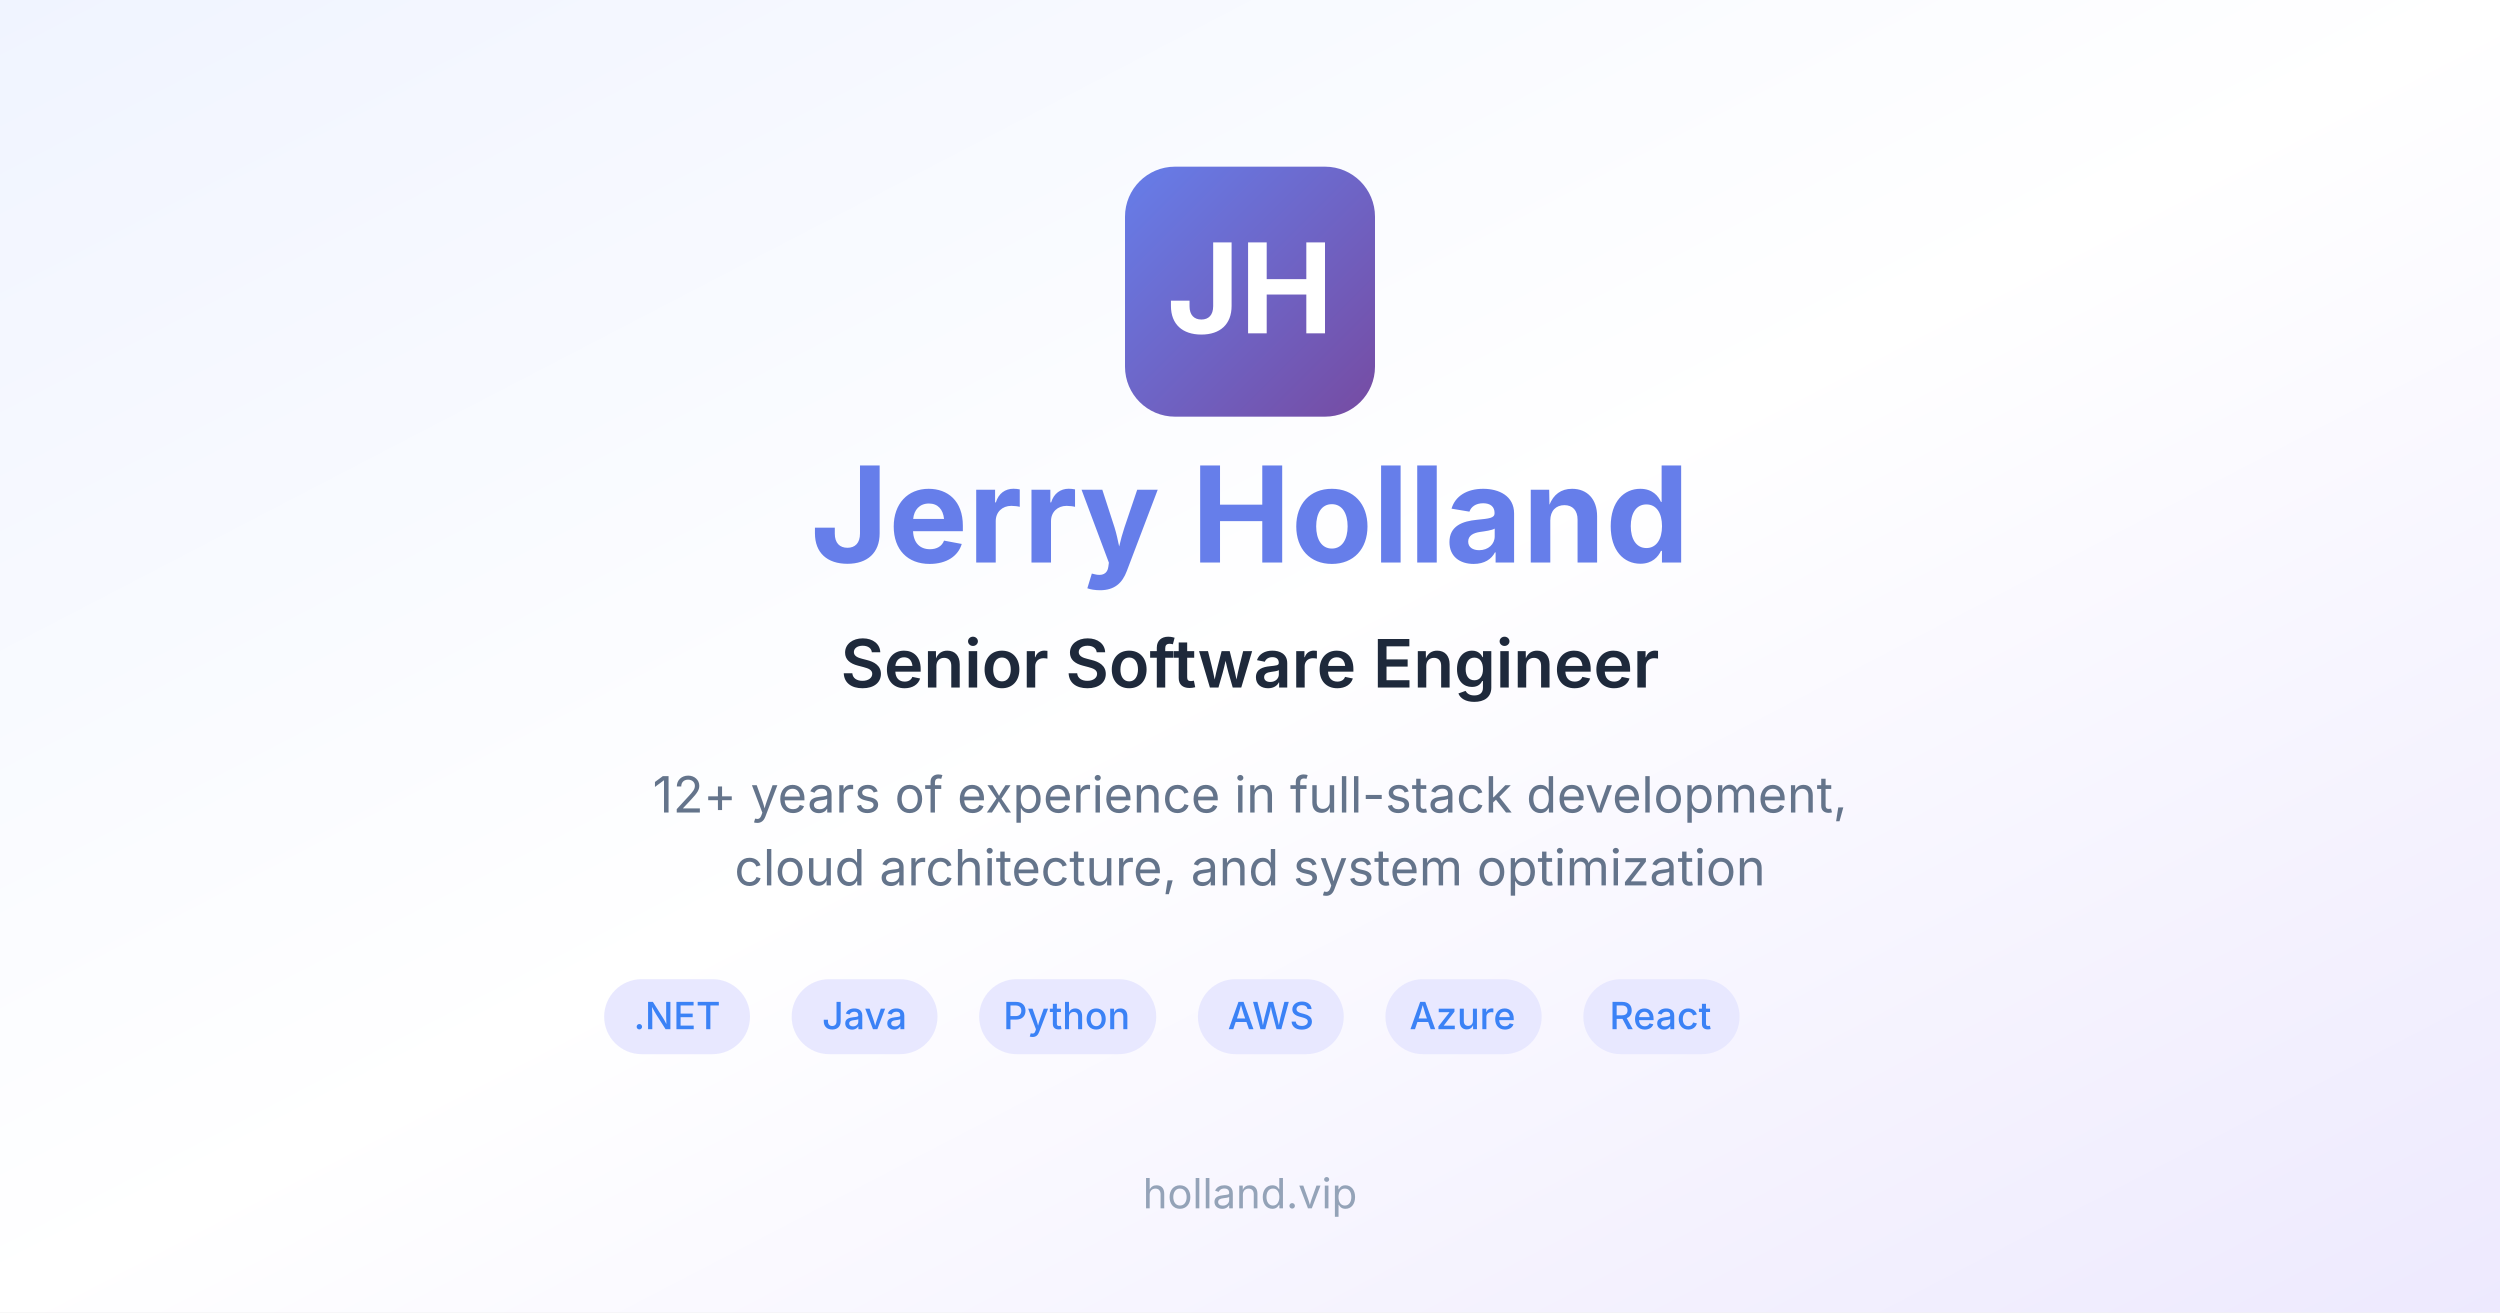
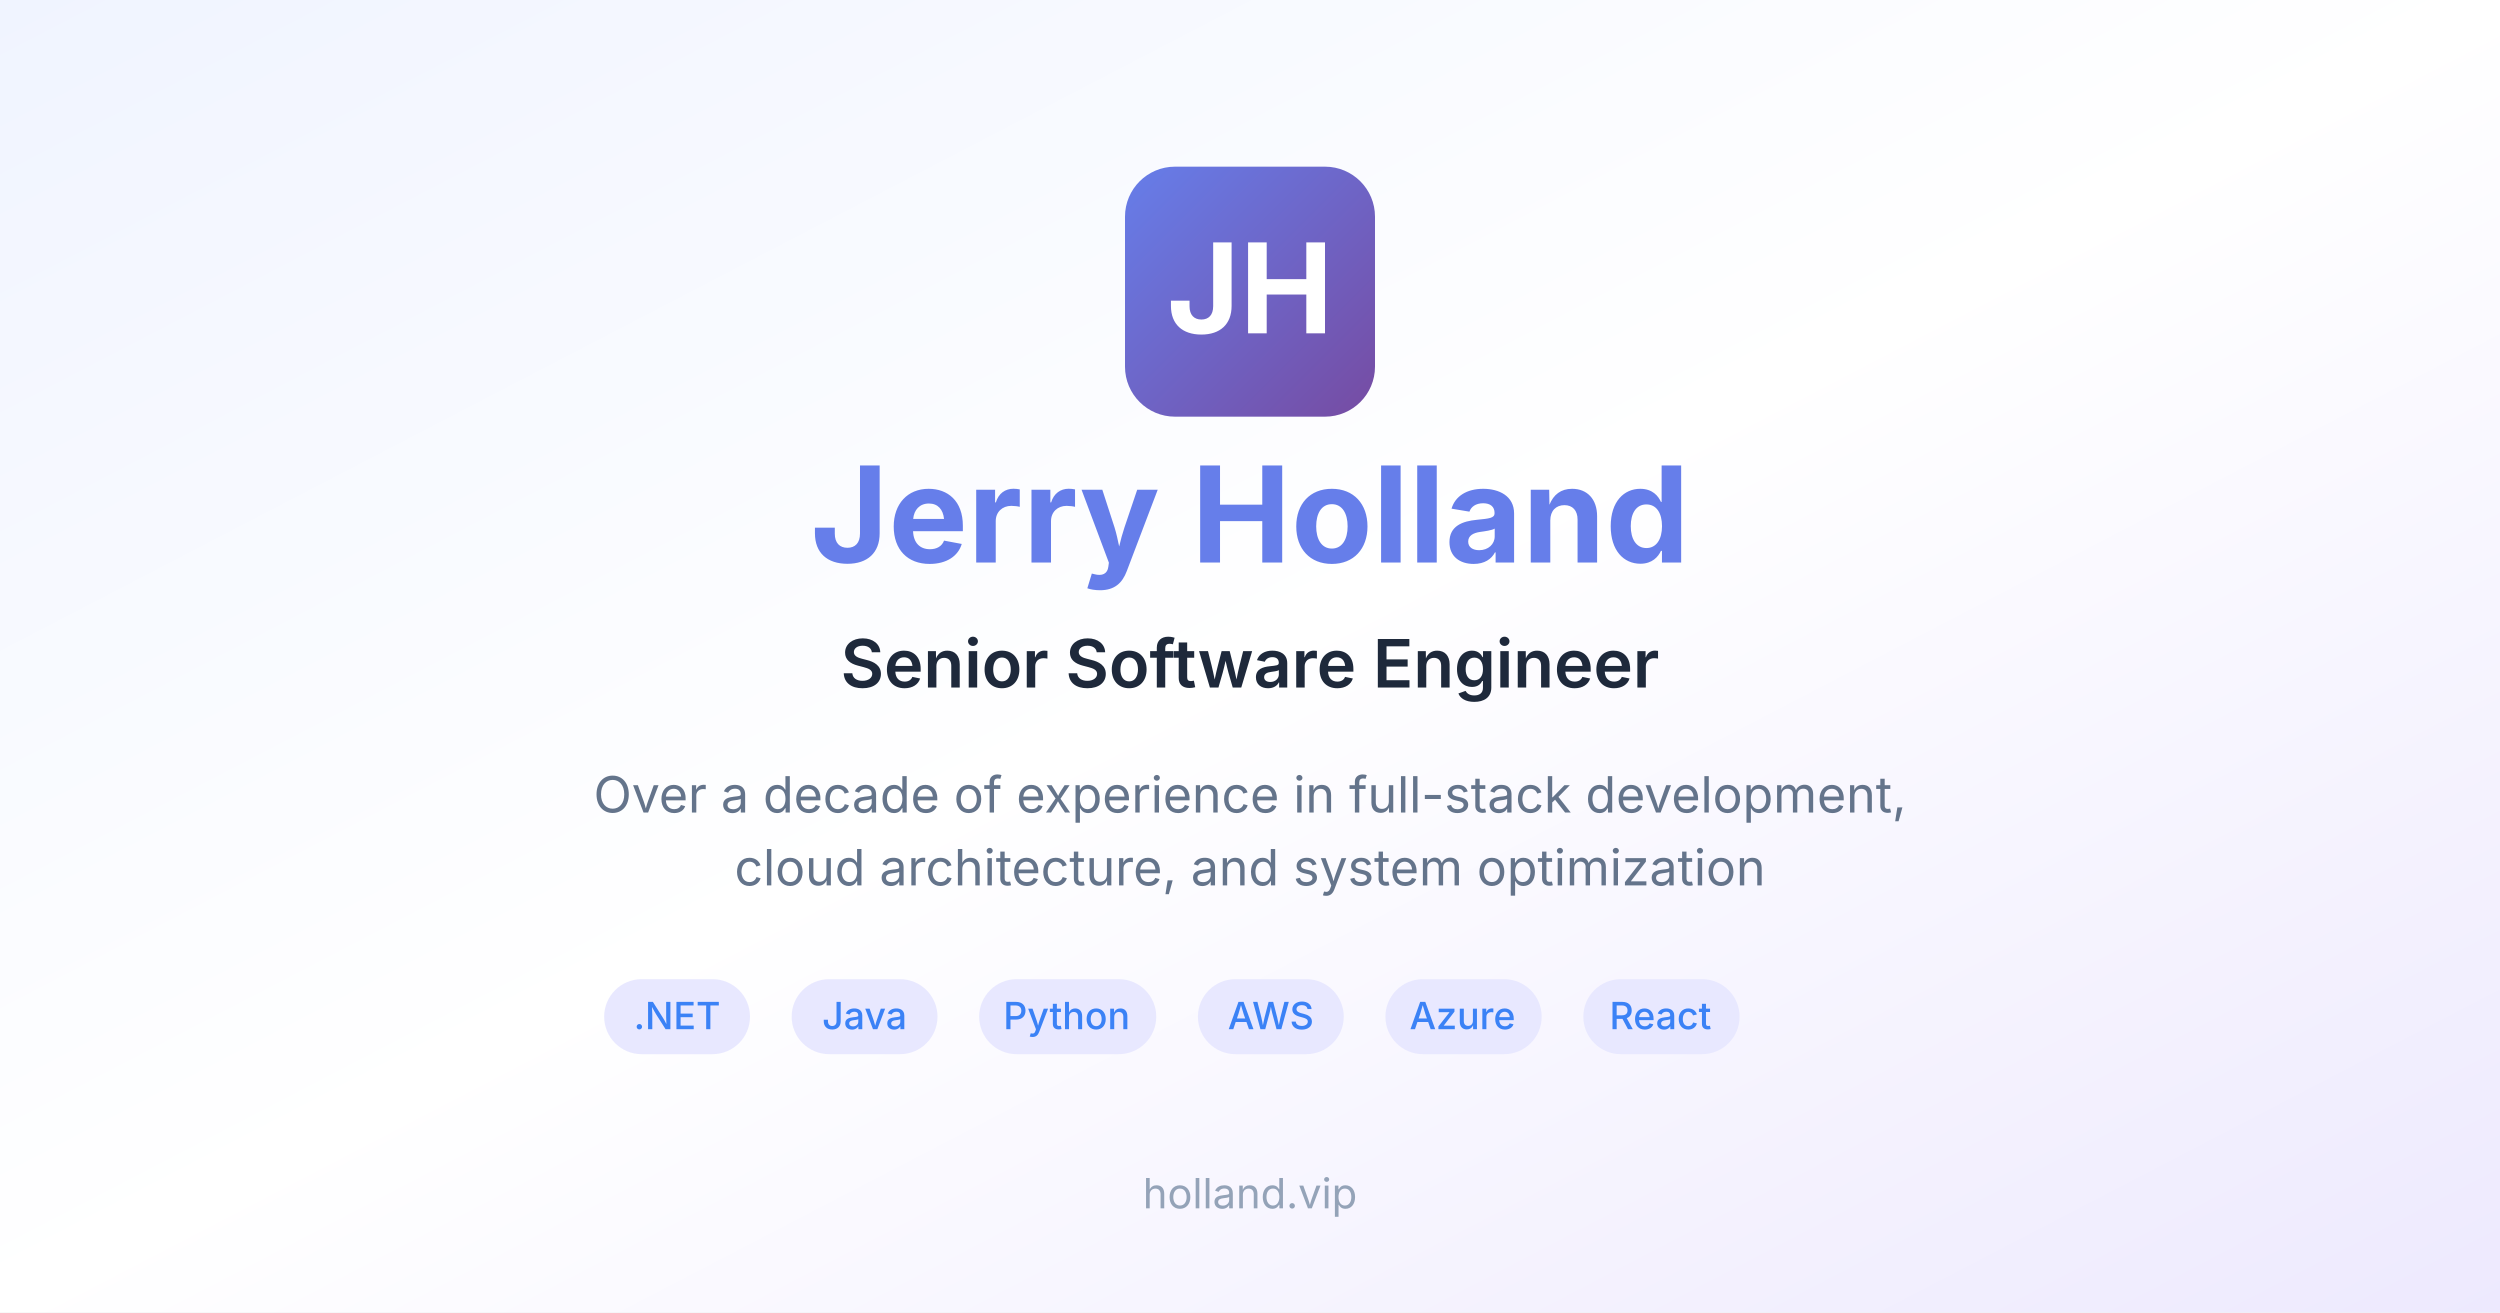
<svg xmlns="http://www.w3.org/2000/svg" viewBox="0 0 1200 630" version="1.1" id="svg17">
  <defs id="defs5">
    <linearGradient id="bg-grad" x1="0%" y1="0%" x2="100%" y2="100%">
      <stop offset="0%" style="stop-color:#f0f4ff" id="stop1" />
      <stop offset="50%" style="stop-color:#ffffff" id="stop2" />
      <stop offset="100%" style="stop-color:#ede9fe" id="stop3" />
    </linearGradient>
    <linearGradient id="logo-grad" x1="0%" y1="0%" x2="100%" y2="100%">
      <stop offset="0%" style="stop-color:#667eea" id="stop4" />
      <stop offset="100%" style="stop-color:#764ba2" id="stop5" />
    </linearGradient>
  </defs>
  <rect width="1200" height="630" fill="url(#bg-grad)" id="rect5" />
  <rect x="540" y="80" width="120" height="120" rx="24" fill="url(#logo-grad)" id="rect6" />
  <text x="600" y="160" font-family="system-ui, -apple-system, sans-serif" font-size="60" font-weight="700" text-anchor="middle" fill="white" id="text6">JH</text>
  <text x="600" y="270" font-family="system-ui, -apple-system, sans-serif" font-size="64" font-weight="700" text-anchor="middle" fill="#667eea" id="text7">Jerry Holland</text>
  <text x="600" y="330" font-family="system-ui, -apple-system, sans-serif" font-size="32" font-weight="600" text-anchor="middle" fill="#1e293b" id="text8">Senior Software Engineer</text>
-   <text x="600" y="390" font-family="system-ui, -apple-system, sans-serif" font-size="24" text-anchor="middle" fill="#64748b" id="text9">12+ years of experience in full-stack development,</text>
+   <text x="600" y="390" font-family="system-ui, -apple-system, sans-serif" font-size="24" text-anchor="middle" fill="#64748b" id="text9">Over a decade of experience in full-stack development,</text>
  <text x="600" y="425" font-family="system-ui, -apple-system, sans-serif" font-size="24" text-anchor="middle" fill="#64748b" id="text10">cloud architecture, and system optimization</text>
  <g font-family="system-ui, -apple-system, sans-serif" font-size="18" font-weight="500" id="g16">
    <rect x="290" y="470" width="70" height="36" rx="18" fill="rgba(59, 130, 246, 0.1)" id="rect10" style="fill:#e8e8ff;fill-opacity:1" />
    <text x="325" y="494" text-anchor="middle" fill="#3b82f6" id="text11">.NET</text>
    <rect x="380" y="470" width="70" height="36" rx="18" fill="rgba(59, 130, 246, 0.1)" id="rect11" style="fill:#e8e8ff;fill-opacity:1" />
    <text x="415" y="494" text-anchor="middle" fill="#3b82f6" id="text12">Java</text>
    <rect x="470" y="470" width="85" height="36" rx="18" fill="rgba(59, 130, 246, 0.1)" id="rect12" style="fill:#e8e8ff;fill-opacity:1" />
    <text x="512" y="494" text-anchor="middle" fill="#3b82f6" id="text13">Python</text>
    <rect x="575" y="470" width="70" height="36" rx="18" fill="rgba(59, 130, 246, 0.1)" id="rect13" style="fill:#e8e8ff;fill-opacity:1" />
    <text x="610" y="494" text-anchor="middle" fill="#3b82f6" id="text14">AWS</text>
    <rect x="665" y="470" width="75" height="36" rx="18" fill="rgba(59, 130, 246, 0.1)" id="rect14" style="fill:#e8e8ff;fill-opacity:1" />
    <text x="702" y="494" text-anchor="middle" fill="#3b82f6" id="text15">Azure</text>
    <rect x="760" y="470" width="75" height="36" rx="18" fill="rgba(59, 130, 246, 0.1)" id="rect15" style="fill:#e8e8ff;fill-opacity:1" />
    <text x="797" y="494" text-anchor="middle" fill="#3b82f6" id="text16">React</text>
  </g>
  <text x="600" y="580" font-family="system-ui, -apple-system, sans-serif" font-size="20" text-anchor="middle" fill="#94a3b8" id="text17">holland.vip</text>
</svg>
